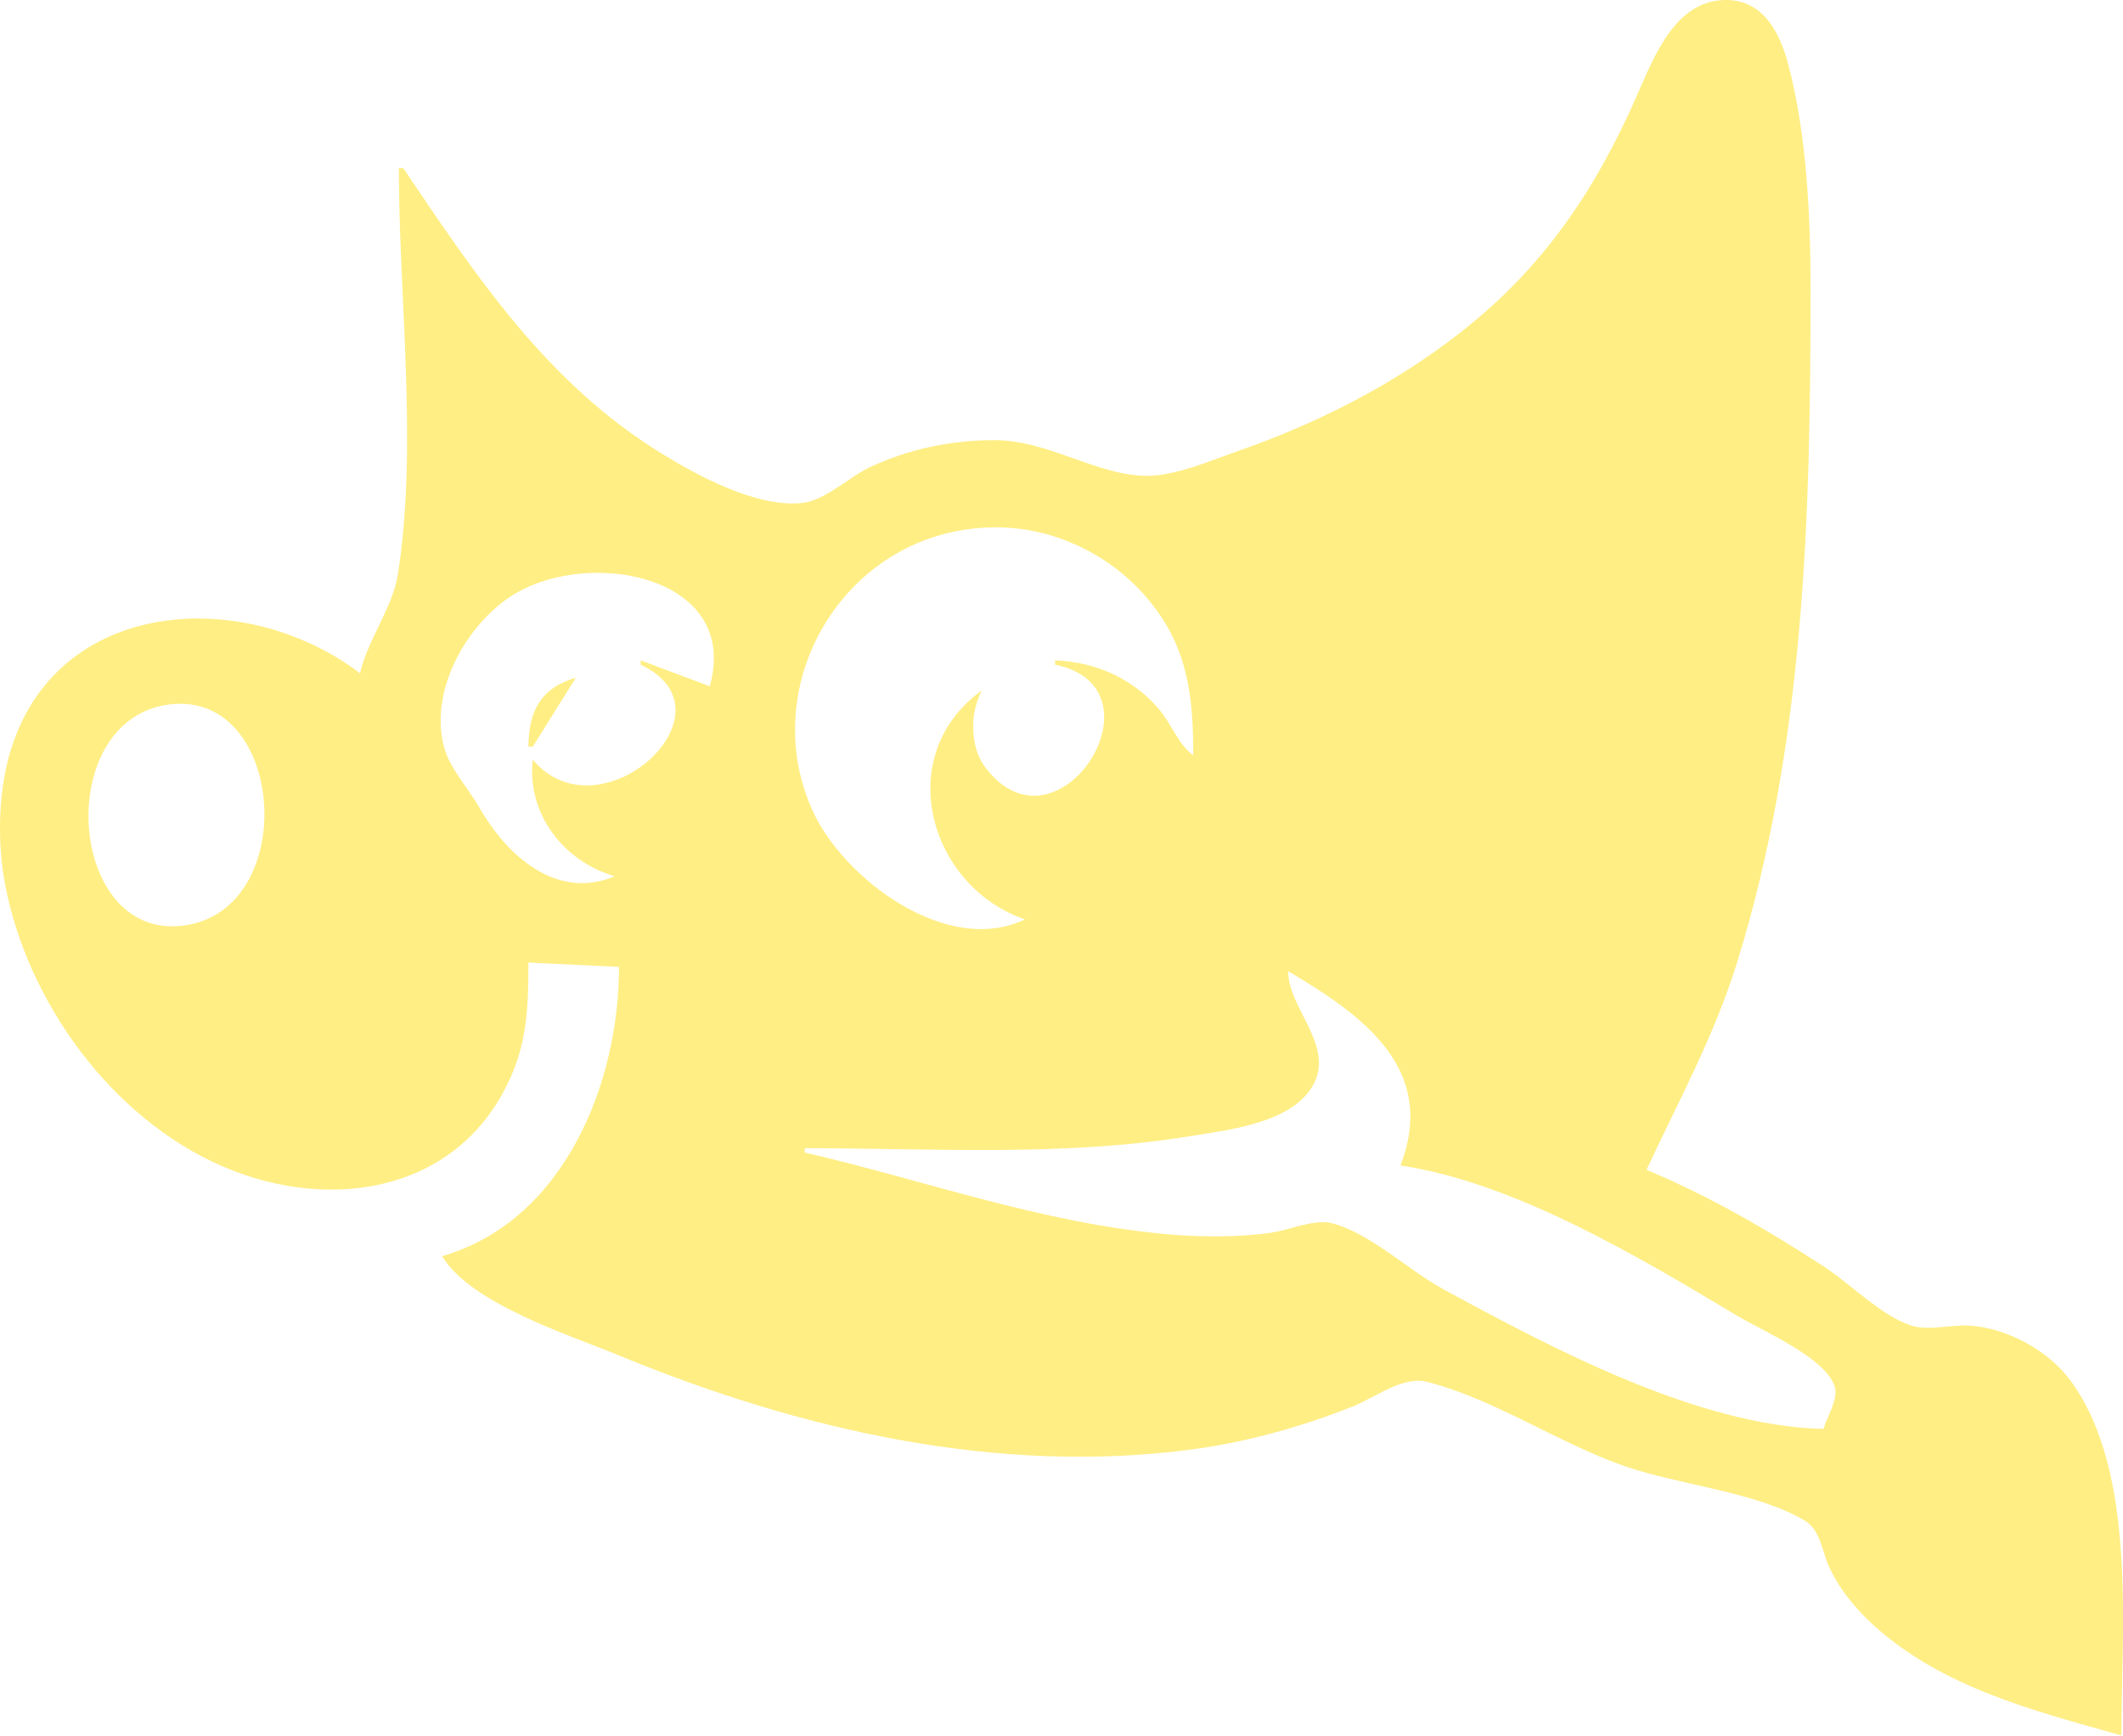
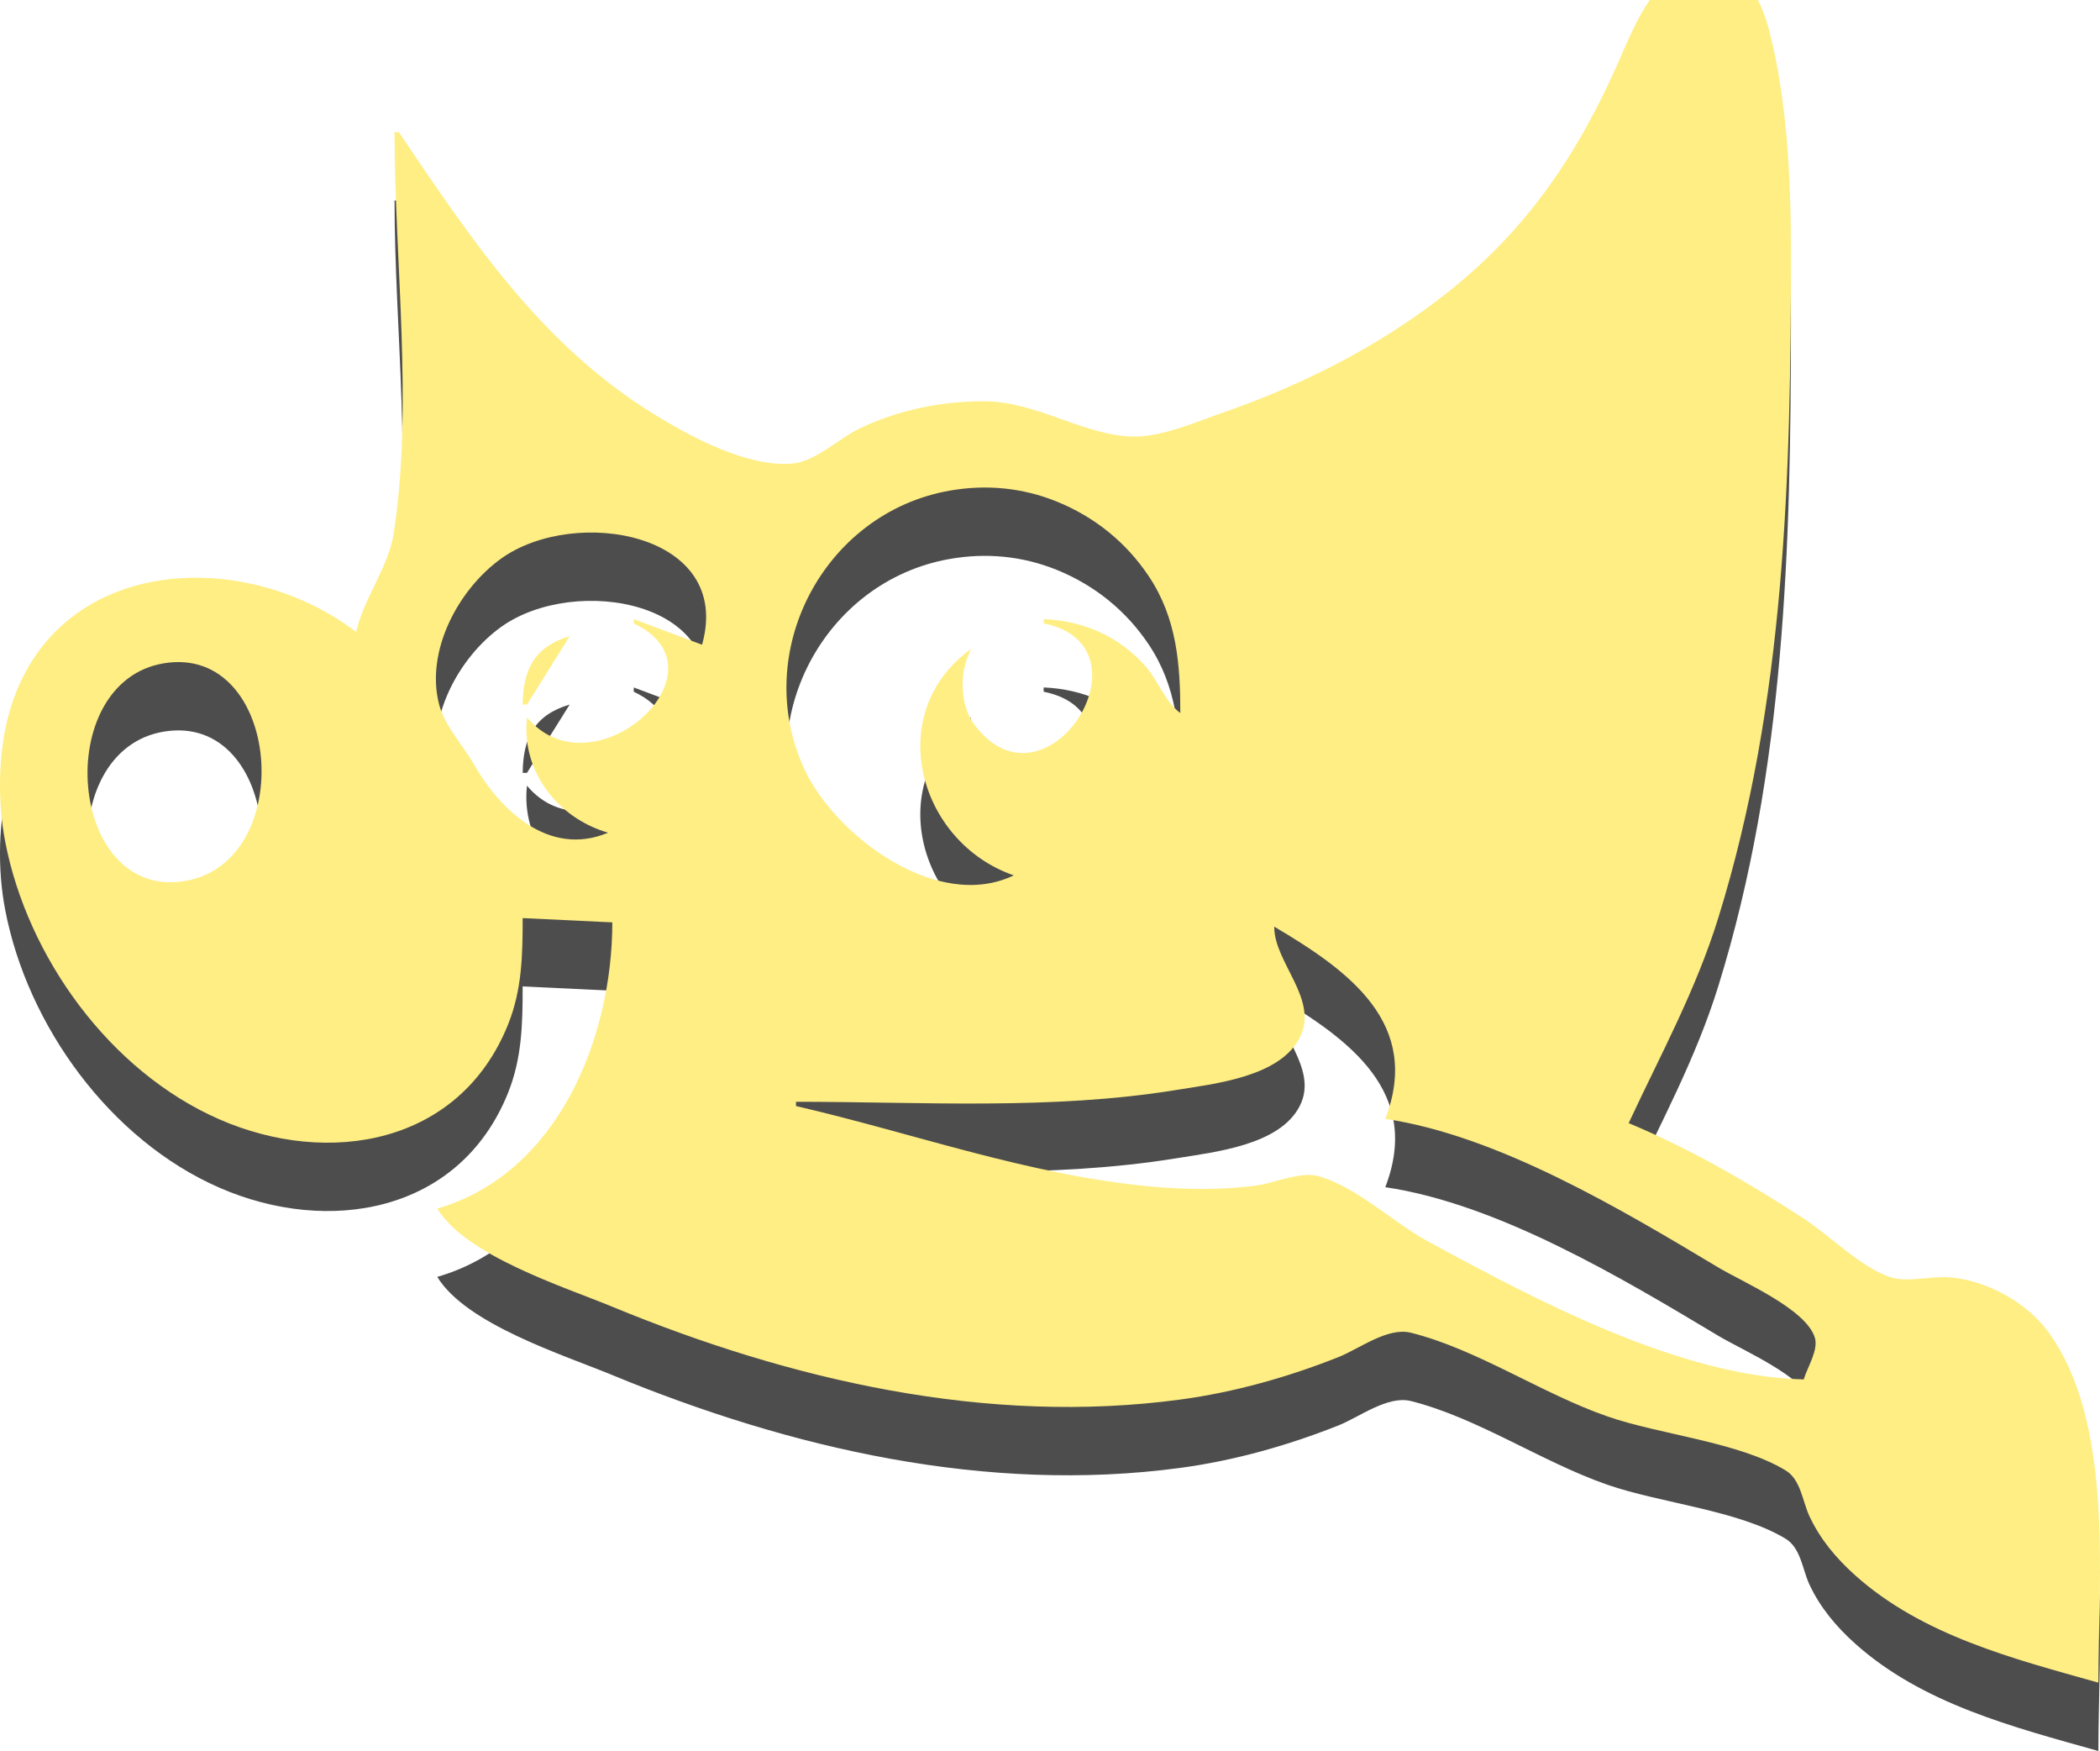
- <svg xmlns="http://www.w3.org/2000/svg" width="130.117mm" height="106.348mm" viewBox="0 0 130.117 106.348" version="1.1" id="svg8">
+ <svg xmlns="http://www.w3.org/2000/svg" width="130.117mm" height="108.465mm" viewBox="0 0 130.117 108.465" version="1.1" id="svg8">
  <defs id="defs2" />
-   <g id="layer1" transform="translate(-2619.223,-167.8086)">
-     <path style="fill:#ffee84;stroke:none;stroke-width:0.265;fill-opacity:1" d="m 2643.934,178.113 h -0.265 c 0,7.988 1.174,16.987 -0.057,24.871 -0.323,2.07 -1.837,3.977 -2.325,6.085 -7.053,-5.377 -18.768,-4.703 -21.498,5.027 -0.685,2.442 -0.725,5.45 -0.249,7.938 1.374,7.181 6.496,14.268 13.281,17.231 6.746,2.945 14.871,1.577 17.872,-5.854 0.875,-2.166 0.914,-4.319 0.914,-6.615 l 5.556,0.265 c -8e-4,7.102 -3.343,15.561 -10.848,17.727 1.789,2.928 7.768,4.812 10.848,6.083 11.053,4.561 23.227,7.36 35.19,5.749 3.355,-0.452 6.645,-1.38 9.79,-2.625 1.308,-0.518 3.052,-1.875 4.498,-1.515 4.108,1.024 8.118,3.775 12.171,5.182 3.288,1.142 8.135,1.581 11.052,3.349 0.936,0.568 1.041,1.907 1.469,2.827 0.664,1.427 1.659,2.612 2.825,3.658 4.183,3.752 9.818,5.178 15.081,6.661 0,-6.51 0.968,-16.11 -3.079,-21.695 -1.359,-1.875 -3.872,-3.247 -6.181,-3.417 -1.157,-0.085 -2.615,0.359 -3.704,-0.031 -1.856,-0.665 -3.632,-2.523 -5.292,-3.606 -3.417,-2.23 -7.077,-4.342 -10.848,-5.912 1.98,-4.241 4.15,-8.196 5.55,-12.7 4.155,-13.372 4.505,-27.408 4.505,-41.275 -3e-4,-4.44 -0.227,-9.446 -1.364,-13.758 -0.528,-2.001 -1.568,-4.015 -3.928,-3.953 -3.009,0.079 -4.3,3.463 -5.328,5.805 -2.567,5.848 -5.722,10.556 -10.811,14.548 -4.103,3.218 -8.844,5.615 -13.758,7.321 -1.667,0.579 -3.768,1.507 -5.556,1.483 -3.035,-0.04 -5.979,-2.182 -9.26,-2.186 -2.632,-0.003 -5.284,0.54 -7.673,1.672 -1.328,0.629 -2.744,2.076 -4.233,2.191 -2.772,0.214 -6.199,-1.63 -8.467,-3.02 -7.035,-4.31 -11.366,-10.829 -15.875,-17.512 m 48.419,35.983 c -0.956,-0.7 -1.367,-2.009 -2.166,-2.909 -1.649,-1.859 -3.839,-2.804 -6.301,-2.911 v 0.265 c 7.005,1.414 0.159,12.152 -4.272,6.301 -0.457,-0.603 -0.67,-1.322 -0.73,-2.068 -0.079,-0.976 0.085,-1.775 0.504,-2.646 -5.474,3.94 -3.298,11.962 2.646,14.023 -4.768,2.292 -11.099,-2.495 -12.991,-6.615 -3.31,-7.21 1.216,-15.845 9.022,-17.218 2.242,-0.395 4.492,-0.188 6.615,0.669 2.352,0.95 4.315,2.528 5.725,4.643 1.732,2.597 1.948,5.447 1.948,8.467 m -29.633,-4.233 -4.233,-1.587 v 0.265 c 6.136,2.888 -2.504,10.727 -6.615,5.821 -0.368,3.312 1.878,6.235 5.027,7.144 -3.658,1.535 -6.694,-1.401 -8.315,-4.233 -0.678,-1.184 -1.808,-2.376 -2.155,-3.704 -0.869,-3.325 1.209,-7.163 3.855,-9.052 4.578,-3.267 14.386,-1.577 12.435,5.347 m -11.113,3.704 h 0.265 l 2.646,-4.233 c -2.183,0.648 -2.892,2.062 -2.91,4.233 m 27.781,-3.704 0.265,0.265 -0.265,-0.265 m -50.006,1.146 c 7.265,-1.188 8.313,12.283 1.323,13.483 -7.299,1.252 -8.33,-12.337 -1.323,-13.483 m 68.792,16.316 c 4.658,2.747 9.147,6.017 6.879,11.906 6.994,1.033 14.657,5.626 20.637,9.207 1.516,0.908 5.41,2.557 5.975,4.332 0.247,0.777 -0.469,1.855 -0.683,2.6 -7.672,-0.159 -16.691,-4.966 -23.283,-8.548 -2.155,-1.171 -4.446,-3.399 -6.804,-4.046 -1.087,-0.298 -2.673,0.416 -3.78,0.575 -2.089,0.299 -4.513,0.268 -6.614,0.068 -7.641,-0.727 -14.564,-3.271 -21.96,-4.982 v -0.265 c 7.803,0 15.825,0.527 23.548,-0.729 2.386,-0.388 6.425,-0.806 7.665,-3.244 1.212,-2.382 -1.604,-4.652 -1.58,-6.875 z" id="path6331" />
+   <g id="layer1" transform="translate(-2619.223,-165.6919)">
+     <path style="fill:#4d4d4d;fill-opacity:1;stroke:none;stroke-width:0.265" d="m 2643.934,178.113 h -0.265 c 0,7.988 1.174,16.987 -0.057,24.871 -0.323,2.07 -1.837,3.977 -2.325,6.085 -7.053,-5.377 -18.768,-4.703 -21.498,5.027 -0.685,2.442 -0.725,5.45 -0.249,7.938 1.374,7.181 6.496,14.268 13.281,17.231 6.746,2.945 14.871,1.577 17.872,-5.854 0.875,-2.166 0.914,-4.319 0.914,-6.615 l 5.556,0.265 c -8e-4,7.102 -3.343,15.561 -10.848,17.727 1.789,2.928 7.768,4.812 10.848,6.083 11.053,4.561 23.227,7.36 35.19,5.749 3.355,-0.452 6.645,-1.38 9.79,-2.625 1.308,-0.518 3.052,-1.875 4.498,-1.515 4.108,1.024 8.118,3.775 12.171,5.182 3.288,1.142 8.135,1.581 11.052,3.349 0.936,0.568 1.041,1.907 1.469,2.827 0.664,1.427 1.659,2.612 2.825,3.658 4.183,3.752 9.818,5.178 15.081,6.661 0,-6.51 0.968,-16.11 -3.079,-21.695 -1.359,-1.875 -3.872,-3.247 -6.181,-3.417 -1.157,-0.085 -2.615,0.359 -3.704,-0.031 -1.856,-0.665 -3.632,-2.523 -5.292,-3.606 -3.417,-2.23 -7.077,-4.342 -10.848,-5.912 1.98,-4.241 4.15,-8.196 5.55,-12.7 4.155,-13.372 4.505,-27.408 4.505,-41.275 -3e-4,-4.44 -0.227,-9.446 -1.364,-13.758 -0.528,-2.001 -1.568,-4.015 -3.928,-3.953 -3.009,0.079 -4.3,3.463 -5.328,5.805 -2.567,5.848 -5.722,10.556 -10.811,14.548 -4.103,3.218 -8.844,5.615 -13.758,7.321 -1.667,0.579 -3.768,1.507 -5.556,1.483 -3.035,-0.04 -5.979,-2.182 -9.26,-2.186 -2.632,-0.003 -5.284,0.54 -7.673,1.672 -1.328,0.629 -2.744,2.076 -4.233,2.191 -2.772,0.214 -6.199,-1.63 -8.467,-3.02 -7.035,-4.31 -11.366,-10.829 -15.875,-17.512 m 48.419,35.983 c -0.956,-0.7 -1.367,-2.009 -2.166,-2.909 -1.649,-1.859 -3.839,-2.804 -6.301,-2.911 v 0.265 c 7.005,1.414 0.159,12.152 -4.272,6.301 -0.457,-0.603 -0.67,-1.322 -0.73,-2.068 -0.079,-0.976 0.085,-1.775 0.504,-2.646 -5.474,3.94 -3.298,11.962 2.646,14.023 -4.768,2.292 -11.099,-2.495 -12.991,-6.615 -3.31,-7.21 1.216,-15.845 9.022,-17.218 2.242,-0.395 4.492,-0.188 6.615,0.669 2.352,0.95 4.315,2.528 5.725,4.643 1.732,2.597 1.948,5.447 1.948,8.467 m -29.633,-4.233 -4.233,-1.587 v 0.265 c 6.136,2.888 -2.504,10.727 -6.615,5.821 -0.368,3.312 1.878,6.235 5.027,7.144 -3.658,1.535 -6.694,-1.401 -8.315,-4.233 -0.678,-1.184 -1.808,-2.376 -2.155,-3.704 -0.869,-3.325 1.209,-7.163 3.855,-9.052 4.578,-3.267 14.386,-1.577 12.435,5.347 m -11.113,3.704 h 0.265 l 2.646,-4.233 c -2.183,0.648 -2.892,2.062 -2.91,4.233 m 27.781,-3.704 0.265,0.265 -0.265,-0.265 m -50.006,1.146 c 7.265,-1.188 8.313,12.283 1.323,13.483 -7.299,1.252 -8.33,-12.337 -1.323,-13.483 m 68.792,16.316 c 4.658,2.747 9.147,6.017 6.879,11.906 6.994,1.033 14.657,5.626 20.637,9.207 1.516,0.908 5.41,2.557 5.975,4.332 0.247,0.777 -0.469,1.855 -0.683,2.6 -7.672,-0.159 -16.691,-4.966 -23.283,-8.548 -2.155,-1.171 -4.446,-3.399 -6.804,-4.046 -1.087,-0.298 -2.673,0.416 -3.78,0.575 -2.089,0.299 -4.513,0.268 -6.614,0.068 -7.641,-0.727 -14.564,-3.271 -21.96,-4.982 v -0.265 c 7.803,0 15.825,0.527 23.548,-0.729 2.386,-0.388 6.425,-0.806 7.665,-3.244 1.212,-2.382 -1.604,-4.652 -1.58,-6.875 z" id="path6331" />
+     <path style="fill:#ffee84;fill-opacity:1;stroke:none;stroke-width:0.265" d="m 2643.934,173.88 h -0.265 c 0,7.988 1.174,16.987 -0.057,24.871 -0.323,2.07 -1.837,3.977 -2.325,6.085 -7.053,-5.377 -18.768,-4.703 -21.498,5.027 -0.685,2.442 -0.725,5.45 -0.249,7.938 1.374,7.181 6.496,14.268 13.281,17.231 6.746,2.945 14.871,1.577 17.872,-5.854 0.875,-2.166 0.914,-4.319 0.914,-6.615 l 5.556,0.265 c -8e-4,7.102 -3.343,15.561 -10.848,17.727 1.789,2.928 7.768,4.812 10.848,6.083 11.053,4.561 23.227,7.36 35.19,5.749 3.355,-0.452 6.645,-1.38 9.79,-2.625 1.308,-0.518 3.052,-1.875 4.498,-1.515 4.108,1.024 8.118,3.775 12.171,5.182 3.288,1.142 8.135,1.581 11.052,3.349 0.936,0.568 1.041,1.907 1.469,2.827 0.664,1.427 1.659,2.613 2.825,3.658 4.183,3.752 9.818,5.178 15.081,6.661 0,-6.51 0.968,-16.11 -3.079,-21.695 -1.359,-1.875 -3.872,-3.247 -6.181,-3.417 -1.157,-0.085 -2.615,0.359 -3.704,-0.031 -1.856,-0.665 -3.632,-2.523 -5.292,-3.606 -3.417,-2.23 -7.077,-4.342 -10.848,-5.912 1.98,-4.241 4.15,-8.196 5.55,-12.7 4.155,-13.372 4.505,-27.408 4.505,-41.275 -3e-4,-4.44 -0.227,-9.446 -1.364,-13.758 -0.528,-2.001 -1.568,-4.015 -3.928,-3.953 -3.009,0.079 -4.3,3.463 -5.328,5.805 -2.567,5.848 -5.722,10.556 -10.811,14.548 -4.103,3.218 -8.844,5.615 -13.758,7.321 -1.667,0.579 -3.768,1.507 -5.556,1.483 -3.035,-0.04 -5.979,-2.182 -9.26,-2.186 -2.632,-0.003 -5.284,0.54 -7.673,1.672 -1.328,0.629 -2.744,2.076 -4.233,2.191 -2.772,0.214 -6.199,-1.63 -8.467,-3.02 -7.035,-4.31 -11.366,-10.829 -15.875,-17.512 m 48.419,35.983 c -0.956,-0.7 -1.367,-2.009 -2.166,-2.909 -1.649,-1.859 -3.839,-2.804 -6.301,-2.911 v 0.265 c 7.005,1.414 0.159,12.152 -4.272,6.301 -0.457,-0.603 -0.67,-1.322 -0.73,-2.068 -0.079,-0.976 0.085,-1.775 0.504,-2.646 -5.474,3.94 -3.298,11.962 2.646,14.023 -4.768,2.292 -11.099,-2.495 -12.991,-6.615 -3.31,-7.21 1.216,-15.845 9.022,-17.218 2.242,-0.394 4.492,-0.188 6.615,0.669 2.352,0.95 4.315,2.528 5.725,4.643 1.732,2.597 1.948,5.447 1.948,8.467 m -29.633,-4.233 -4.233,-1.587 v 0.265 c 6.136,2.888 -2.504,10.727 -6.615,5.821 -0.368,3.312 1.878,6.235 5.027,7.144 -3.658,1.535 -6.694,-1.401 -8.315,-4.233 -0.678,-1.184 -1.808,-2.376 -2.155,-3.704 -0.869,-3.325 1.209,-7.163 3.855,-9.052 4.578,-3.267 14.386,-1.577 12.435,5.348 m -11.113,3.704 h 0.265 l 2.646,-4.233 c -2.183,0.648 -2.892,2.062 -2.91,4.233 m 27.781,-3.704 0.265,0.265 -0.265,-0.265 m -50.006,1.146 c 7.265,-1.188 8.313,12.283 1.323,13.483 -7.299,1.252 -8.33,-12.337 -1.323,-13.483 m 68.792,16.316 c 4.658,2.747 9.147,6.017 6.879,11.906 6.994,1.033 14.657,5.626 20.637,9.207 1.516,0.908 5.41,2.557 5.975,4.332 0.247,0.777 -0.469,1.855 -0.683,2.6 -7.672,-0.159 -16.691,-4.966 -23.283,-8.548 -2.155,-1.171 -4.446,-3.399 -6.804,-4.046 -1.087,-0.298 -2.673,0.416 -3.78,0.575 -2.089,0.299 -4.513,0.268 -6.614,0.068 -7.641,-0.727 -14.564,-3.271 -21.96,-4.982 v -0.265 c 7.803,0 15.825,0.527 23.548,-0.729 2.386,-0.388 6.425,-0.806 7.665,-3.244 1.212,-2.381 -1.604,-4.652 -1.58,-6.875 z" id="path6331-7" />
  </g>
</svg>
